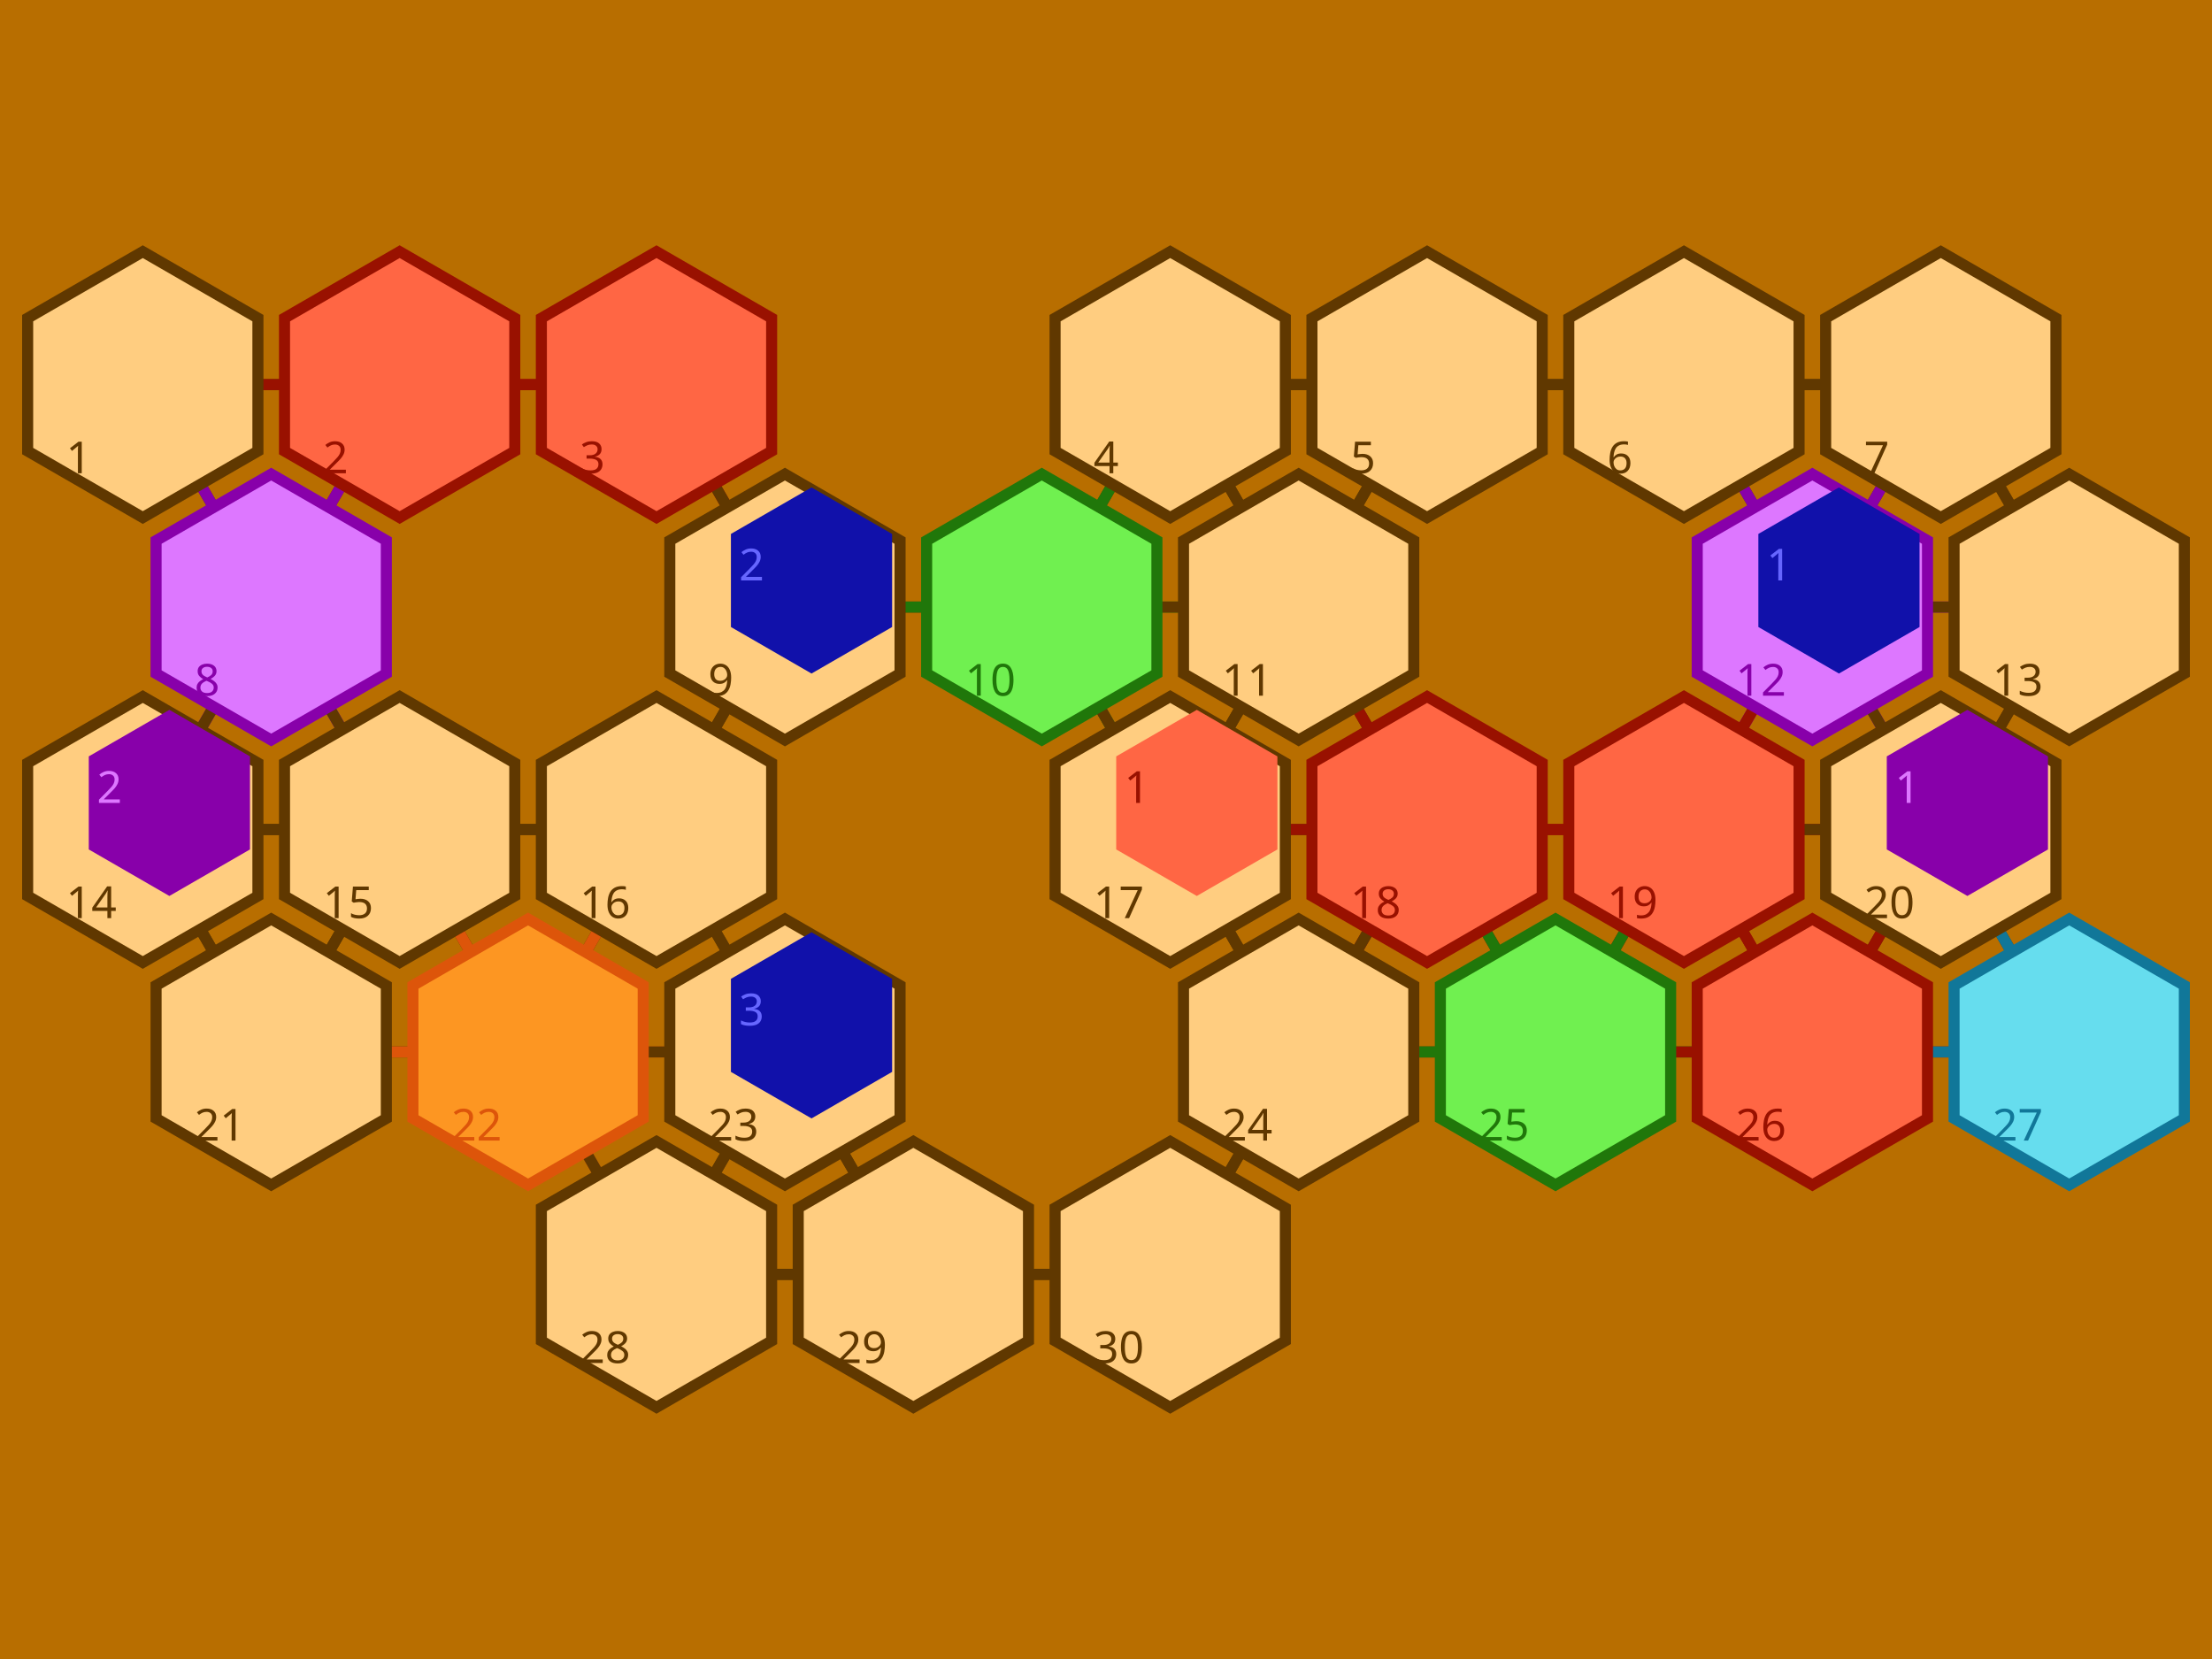
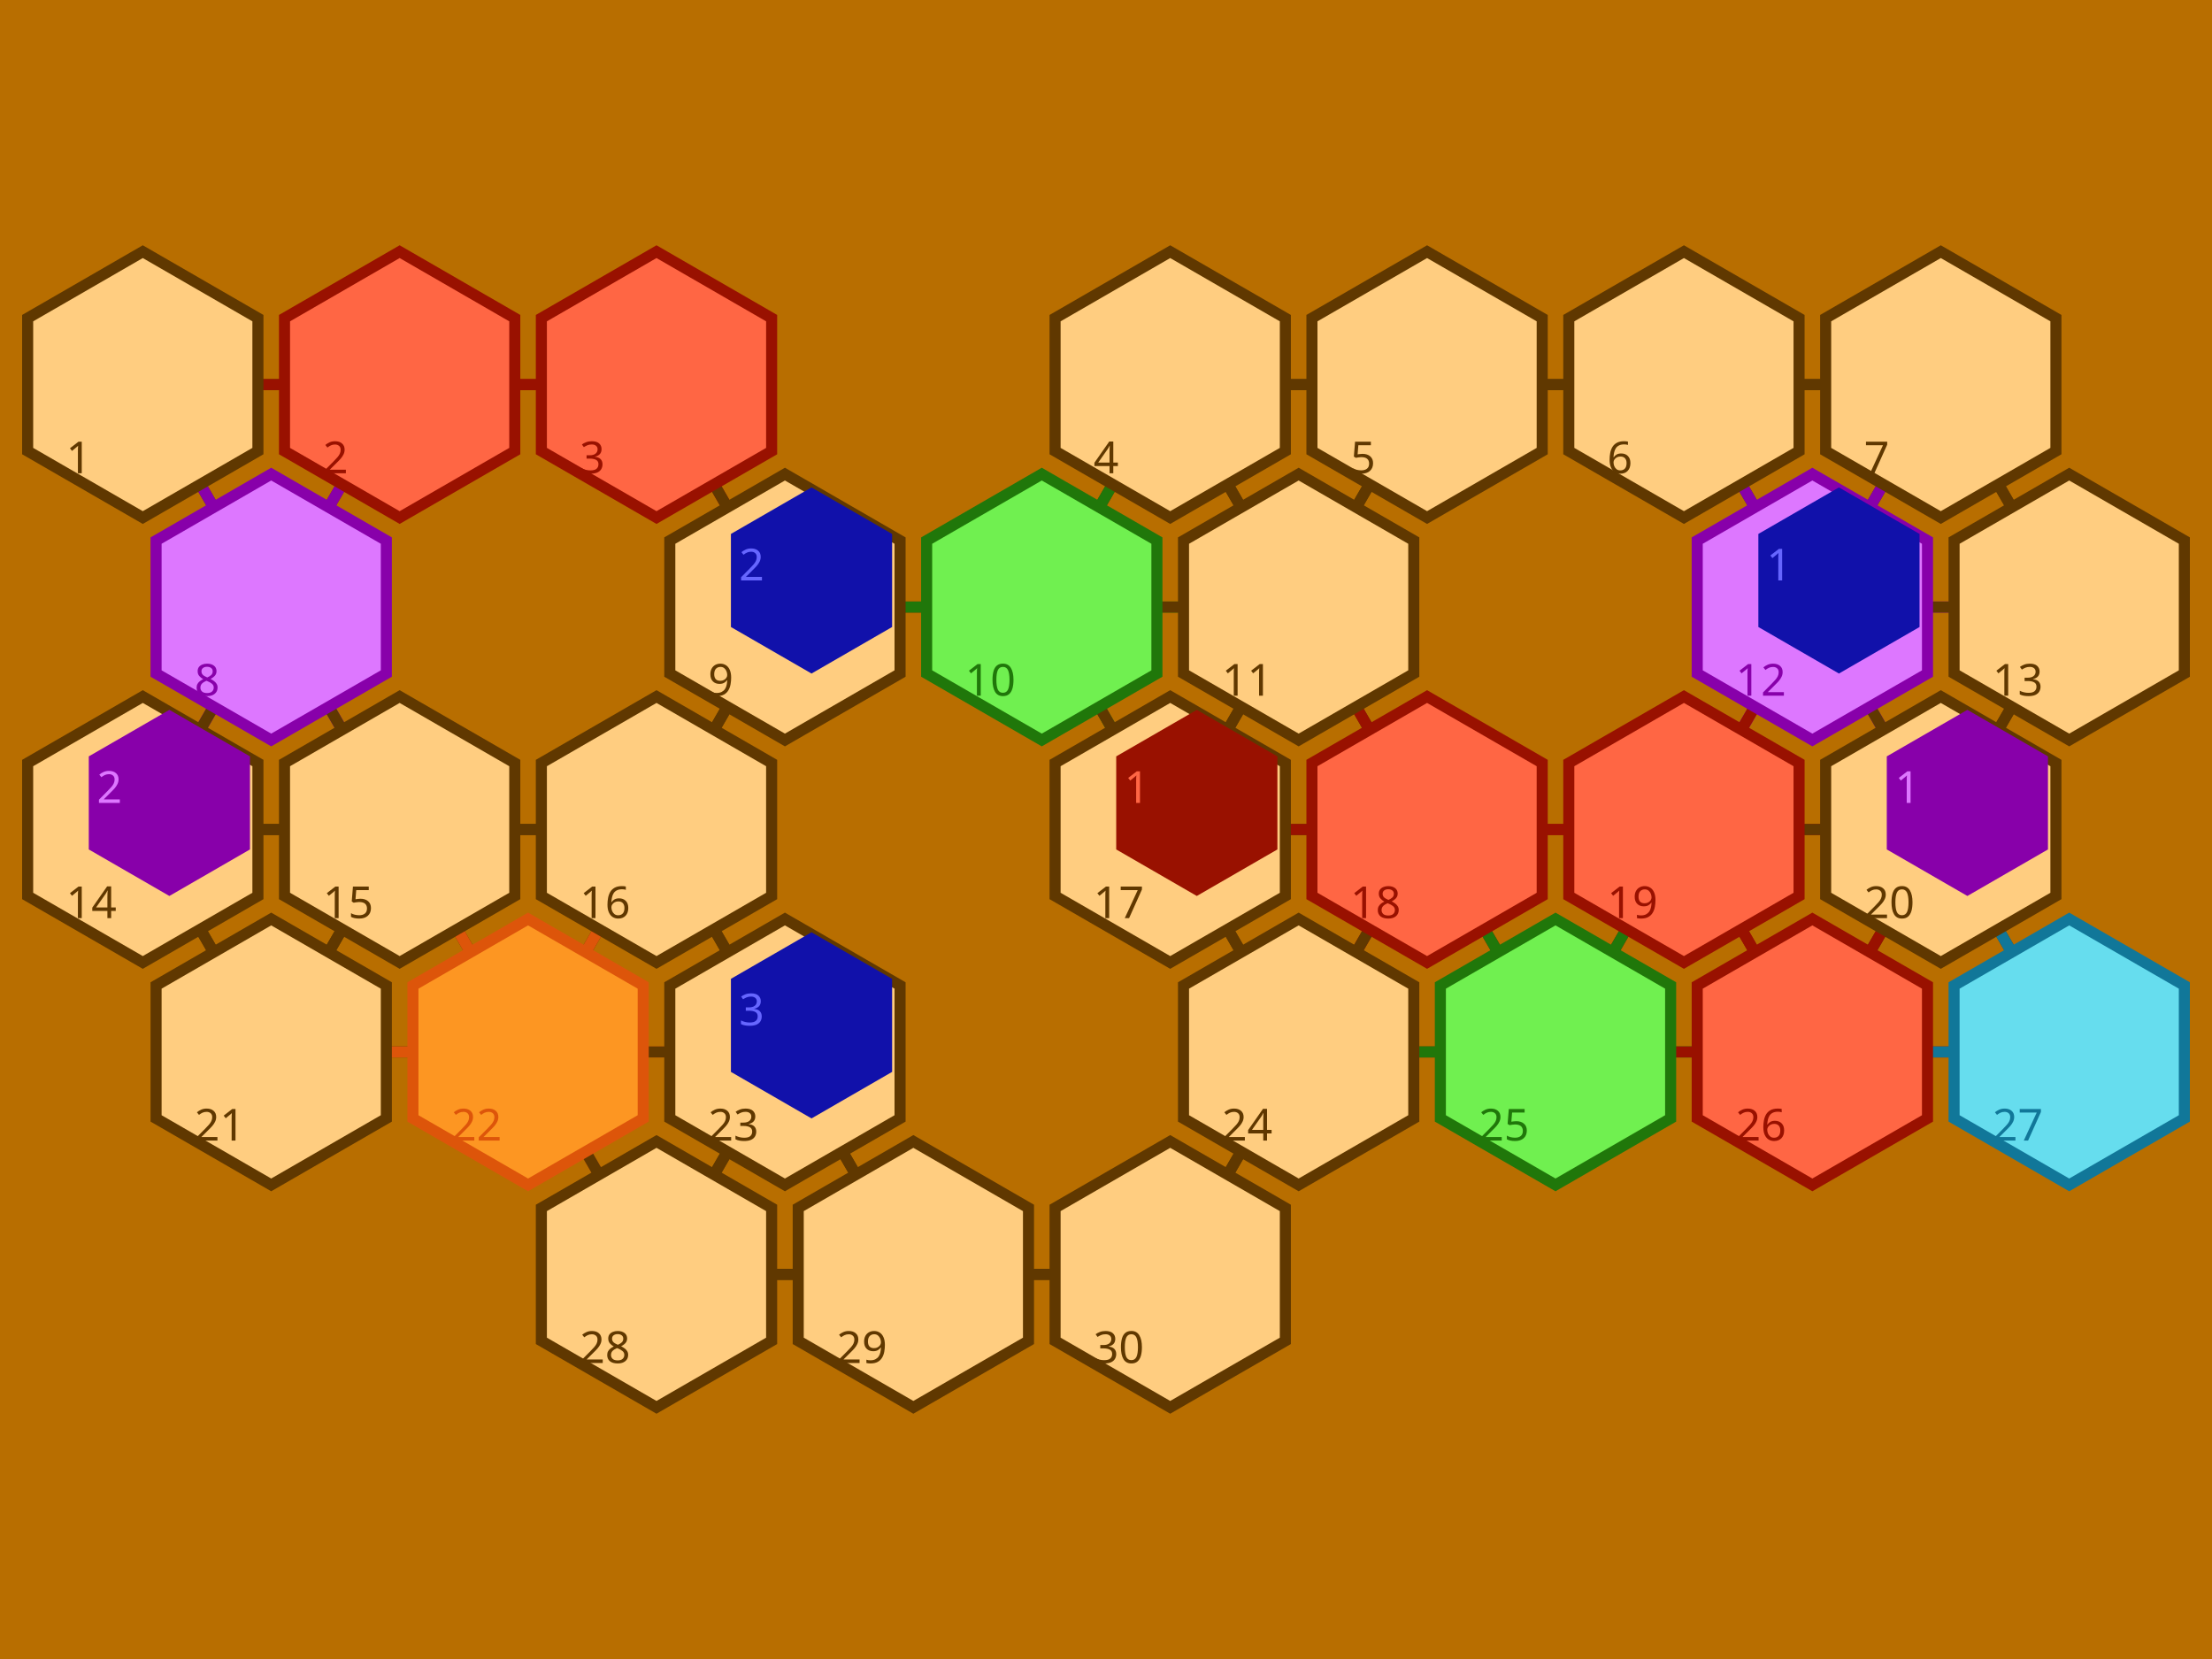
<svg width="800" height="600">
  <polygon points="0,0 0,600 800,600 800,0" fill="#b86e00" />
  <circle r="4" cx="51.64" cy="139.099" fill="#603800" />
  <circle r="4" cx="144.536" cy="139.099" fill="#991100" />
  <circle r="4" cx="237.432" cy="139.099" fill="#991100" />
  <circle r="4" cx="423.224" cy="139.099" fill="#603800" />
  <circle r="4" cx="516.12" cy="139.099" fill="#603800" />
  <circle r="4" cx="609.016" cy="139.099" fill="#603800" />
  <circle r="4" cx="701.912" cy="139.099" fill="#603800" />
  <circle r="4" cx="98.088" cy="219.55" fill="#8800aa" />
  <circle r="4" cx="283.88" cy="219.55" fill="#603800" />
  <circle r="4" cx="376.776" cy="219.55" fill="#20770a" />
  <circle r="4" cx="469.672" cy="219.55" fill="#603800" />
  <circle r="4" cx="655.464" cy="219.55" fill="#8800aa" />
  <circle r="4" cx="748.36" cy="219.55" fill="#603800" />
  <circle r="4" cx="51.64" cy="300.0" fill="#603800" />
  <circle r="4" cx="144.536" cy="300.0" fill="#603800" />
  <circle r="4" cx="237.432" cy="300.0" fill="#603800" />
  <circle r="4" cx="423.224" cy="300.0" fill="#603800" />
  <circle r="4" cx="516.12" cy="300.0" fill="#991100" />
  <circle r="4" cx="609.016" cy="300.0" fill="#991100" />
  <circle r="4" cx="701.912" cy="300.0" fill="#603800" />
  <circle r="4" cx="98.088" cy="380.45" fill="#603800" />
  <circle r="4" cx="190.984" cy="380.45" fill="#dd550a" />
  <circle r="4" cx="283.88" cy="380.45" fill="#603800" />
  <circle r="4" cx="469.672" cy="380.45" fill="#603800" />
  <circle r="4" cx="562.568" cy="380.45" fill="#20770a" />
  <circle r="4" cx="655.464" cy="380.45" fill="#991100" />
  <circle r="4" cx="748.36" cy="380.45" fill="#117799" />
  <circle r="4" cx="237.432" cy="460.901" fill="#603800" />
  <circle r="4" cx="330.328" cy="460.901" fill="#603800" />
  <circle r="4" cx="423.224" cy="460.901" fill="#603800" />
  <line x1="51.64" y1="139.099" x2="144.536" y2="139.099" style="stroke:#603800;stroke-width:4" />
  <line x1="51.64" y1="139.099" x2="98.088" y2="219.55" style="stroke:#603800;stroke-width:4" />
  <line x1="144.536" y1="139.099" x2="51.64" y2="139.099" style="stroke:#991100;stroke-width:4" />
  <line x1="144.536" y1="139.099" x2="237.432" y2="139.099" style="stroke:#991100;stroke-width:4" />
  <line x1="144.536" y1="139.099" x2="98.088" y2="219.55" style="stroke:#991100;stroke-width:4" />
  <line x1="237.432" y1="139.099" x2="144.536" y2="139.099" style="stroke:#991100;stroke-width:4" />
  <line x1="237.432" y1="139.099" x2="283.88" y2="219.55" style="stroke:#991100;stroke-width:4" />
  <line x1="423.224" y1="139.099" x2="516.12" y2="139.099" style="stroke:#603800;stroke-width:4" />
  <line x1="423.224" y1="139.099" x2="376.776" y2="219.55" style="stroke:#603800;stroke-width:4" />
  <line x1="423.224" y1="139.099" x2="469.672" y2="219.55" style="stroke:#603800;stroke-width:4" />
  <line x1="516.12" y1="139.099" x2="423.224" y2="139.099" style="stroke:#603800;stroke-width:4" />
  <line x1="516.12" y1="139.099" x2="609.016" y2="139.099" style="stroke:#603800;stroke-width:4" />
  <line x1="516.12" y1="139.099" x2="469.672" y2="219.55" style="stroke:#603800;stroke-width:4" />
  <line x1="609.016" y1="139.099" x2="516.12" y2="139.099" style="stroke:#603800;stroke-width:4" />
  <line x1="609.016" y1="139.099" x2="701.912" y2="139.099" style="stroke:#603800;stroke-width:4" />
  <line x1="609.016" y1="139.099" x2="655.464" y2="219.55" style="stroke:#603800;stroke-width:4" />
  <line x1="701.912" y1="139.099" x2="609.016" y2="139.099" style="stroke:#603800;stroke-width:4" />
  <line x1="701.912" y1="139.099" x2="655.464" y2="219.55" style="stroke:#603800;stroke-width:4" />
  <line x1="701.912" y1="139.099" x2="748.36" y2="219.55" style="stroke:#603800;stroke-width:4" />
  <line x1="98.088" y1="219.55" x2="51.64" y2="139.099" style="stroke:#8800aa;stroke-width:4" />
  <line x1="98.088" y1="219.55" x2="144.536" y2="139.099" style="stroke:#8800aa;stroke-width:4" />
  <line x1="98.088" y1="219.55" x2="51.64" y2="300.0" style="stroke:#8800aa;stroke-width:4" />
  <line x1="98.088" y1="219.55" x2="144.536" y2="300.0" style="stroke:#8800aa;stroke-width:4" />
  <line x1="283.88" y1="219.55" x2="237.432" y2="139.099" style="stroke:#603800;stroke-width:4" />
  <line x1="283.88" y1="219.55" x2="376.776" y2="219.55" style="stroke:#603800;stroke-width:4" />
  <line x1="283.88" y1="219.55" x2="237.432" y2="300.0" style="stroke:#603800;stroke-width:4" />
  <line x1="376.776" y1="219.55" x2="423.224" y2="139.099" style="stroke:#20770a;stroke-width:4" />
  <line x1="376.776" y1="219.55" x2="283.88" y2="219.55" style="stroke:#20770a;stroke-width:4" />
  <line x1="376.776" y1="219.55" x2="469.672" y2="219.55" style="stroke:#20770a;stroke-width:4" />
  <line x1="376.776" y1="219.55" x2="423.224" y2="300.0" style="stroke:#20770a;stroke-width:4" />
  <line x1="469.672" y1="219.55" x2="423.224" y2="139.099" style="stroke:#603800;stroke-width:4" />
  <line x1="469.672" y1="219.55" x2="516.12" y2="139.099" style="stroke:#603800;stroke-width:4" />
  <line x1="469.672" y1="219.55" x2="376.776" y2="219.55" style="stroke:#603800;stroke-width:4" />
  <line x1="469.672" y1="219.55" x2="423.224" y2="300.0" style="stroke:#603800;stroke-width:4" />
  <line x1="469.672" y1="219.55" x2="516.12" y2="300.0" style="stroke:#603800;stroke-width:4" />
  <line x1="655.464" y1="219.55" x2="609.016" y2="139.099" style="stroke:#8800aa;stroke-width:4" />
  <line x1="655.464" y1="219.55" x2="701.912" y2="139.099" style="stroke:#8800aa;stroke-width:4" />
  <line x1="655.464" y1="219.55" x2="748.36" y2="219.55" style="stroke:#8800aa;stroke-width:4" />
  <line x1="655.464" y1="219.55" x2="609.016" y2="300.0" style="stroke:#8800aa;stroke-width:4" />
  <line x1="655.464" y1="219.55" x2="701.912" y2="300.0" style="stroke:#8800aa;stroke-width:4" />
  <line x1="748.36" y1="219.55" x2="701.912" y2="139.099" style="stroke:#603800;stroke-width:4" />
  <line x1="748.36" y1="219.55" x2="655.464" y2="219.55" style="stroke:#603800;stroke-width:4" />
  <line x1="748.36" y1="219.55" x2="701.912" y2="300.0" style="stroke:#603800;stroke-width:4" />
  <line x1="51.64" y1="300.0" x2="98.088" y2="219.55" style="stroke:#603800;stroke-width:4" />
  <line x1="51.64" y1="300.0" x2="144.536" y2="300.0" style="stroke:#603800;stroke-width:4" />
  <line x1="51.64" y1="300.0" x2="98.088" y2="380.45" style="stroke:#603800;stroke-width:4" />
  <line x1="144.536" y1="300.0" x2="98.088" y2="219.55" style="stroke:#603800;stroke-width:4" />
  <line x1="144.536" y1="300.0" x2="51.64" y2="300.0" style="stroke:#603800;stroke-width:4" />
  <line x1="144.536" y1="300.0" x2="237.432" y2="300.0" style="stroke:#603800;stroke-width:4" />
  <line x1="144.536" y1="300.0" x2="98.088" y2="380.45" style="stroke:#603800;stroke-width:4" />
  <line x1="144.536" y1="300.0" x2="190.984" y2="380.45" style="stroke:#603800;stroke-width:4" />
  <line x1="237.432" y1="300.0" x2="283.88" y2="219.55" style="stroke:#603800;stroke-width:4" />
  <line x1="237.432" y1="300.0" x2="144.536" y2="300.0" style="stroke:#603800;stroke-width:4" />
  <line x1="237.432" y1="300.0" x2="190.984" y2="380.45" style="stroke:#603800;stroke-width:4" />
  <line x1="237.432" y1="300.0" x2="283.88" y2="380.45" style="stroke:#603800;stroke-width:4" />
  <line x1="423.224" y1="300.0" x2="376.776" y2="219.55" style="stroke:#603800;stroke-width:4" />
  <line x1="423.224" y1="300.0" x2="469.672" y2="219.55" style="stroke:#603800;stroke-width:4" />
  <line x1="423.224" y1="300.0" x2="516.12" y2="300.0" style="stroke:#603800;stroke-width:4" />
  <line x1="423.224" y1="300.0" x2="469.672" y2="380.45" style="stroke:#603800;stroke-width:4" />
  <line x1="516.12" y1="300.0" x2="469.672" y2="219.55" style="stroke:#991100;stroke-width:4" />
  <line x1="516.12" y1="300.0" x2="423.224" y2="300.0" style="stroke:#991100;stroke-width:4" />
  <line x1="516.12" y1="300.0" x2="609.016" y2="300.0" style="stroke:#991100;stroke-width:4" />
  <line x1="516.12" y1="300.0" x2="469.672" y2="380.45" style="stroke:#991100;stroke-width:4" />
  <line x1="516.12" y1="300.0" x2="562.568" y2="380.45" style="stroke:#991100;stroke-width:4" />
  <line x1="609.016" y1="300.0" x2="655.464" y2="219.55" style="stroke:#991100;stroke-width:4" />
  <line x1="609.016" y1="300.0" x2="516.12" y2="300.0" style="stroke:#991100;stroke-width:4" />
  <line x1="609.016" y1="300.0" x2="701.912" y2="300.0" style="stroke:#991100;stroke-width:4" />
  <line x1="609.016" y1="300.0" x2="562.568" y2="380.45" style="stroke:#991100;stroke-width:4" />
  <line x1="609.016" y1="300.0" x2="655.464" y2="380.45" style="stroke:#991100;stroke-width:4" />
  <line x1="701.912" y1="300.0" x2="655.464" y2="219.55" style="stroke:#603800;stroke-width:4" />
  <line x1="701.912" y1="300.0" x2="748.36" y2="219.55" style="stroke:#603800;stroke-width:4" />
  <line x1="701.912" y1="300.0" x2="609.016" y2="300.0" style="stroke:#603800;stroke-width:4" />
  <line x1="701.912" y1="300.0" x2="655.464" y2="380.45" style="stroke:#603800;stroke-width:4" />
  <line x1="701.912" y1="300.0" x2="748.36" y2="380.45" style="stroke:#603800;stroke-width:4" />
  <line x1="98.088" y1="380.45" x2="51.64" y2="300.0" style="stroke:#603800;stroke-width:4" />
  <line x1="98.088" y1="380.45" x2="144.536" y2="300.0" style="stroke:#603800;stroke-width:4" />
  <line x1="98.088" y1="380.45" x2="190.984" y2="380.45" style="stroke:#603800;stroke-width:4" />
  <line x1="190.984" y1="380.45" x2="144.536" y2="300.0" style="stroke:#dd550a;stroke-width:4" />
  <line x1="190.984" y1="380.45" x2="237.432" y2="300.0" style="stroke:#dd550a;stroke-width:4" />
  <line x1="190.984" y1="380.45" x2="98.088" y2="380.45" style="stroke:#dd550a;stroke-width:4" />
  <line x1="190.984" y1="380.45" x2="283.88" y2="380.45" style="stroke:#dd550a;stroke-width:4" />
  <line x1="190.984" y1="380.45" x2="237.432" y2="460.901" style="stroke:#dd550a;stroke-width:4" />
  <line x1="283.88" y1="380.45" x2="237.432" y2="300.0" style="stroke:#603800;stroke-width:4" />
  <line x1="283.88" y1="380.45" x2="190.984" y2="380.45" style="stroke:#603800;stroke-width:4" />
  <line x1="283.88" y1="380.45" x2="237.432" y2="460.901" style="stroke:#603800;stroke-width:4" />
  <line x1="283.88" y1="380.45" x2="330.328" y2="460.901" style="stroke:#603800;stroke-width:4" />
  <line x1="469.672" y1="380.45" x2="423.224" y2="300.0" style="stroke:#603800;stroke-width:4" />
  <line x1="469.672" y1="380.45" x2="516.12" y2="300.0" style="stroke:#603800;stroke-width:4" />
  <line x1="469.672" y1="380.45" x2="562.568" y2="380.45" style="stroke:#603800;stroke-width:4" />
  <line x1="469.672" y1="380.45" x2="423.224" y2="460.901" style="stroke:#603800;stroke-width:4" />
  <line x1="562.568" y1="380.45" x2="516.12" y2="300.0" style="stroke:#20770a;stroke-width:4" />
  <line x1="562.568" y1="380.45" x2="609.016" y2="300.0" style="stroke:#20770a;stroke-width:4" />
  <line x1="562.568" y1="380.45" x2="469.672" y2="380.45" style="stroke:#20770a;stroke-width:4" />
  <line x1="562.568" y1="380.45" x2="655.464" y2="380.45" style="stroke:#20770a;stroke-width:4" />
  <line x1="655.464" y1="380.45" x2="609.016" y2="300.0" style="stroke:#991100;stroke-width:4" />
  <line x1="655.464" y1="380.45" x2="701.912" y2="300.0" style="stroke:#991100;stroke-width:4" />
  <line x1="655.464" y1="380.45" x2="562.568" y2="380.45" style="stroke:#991100;stroke-width:4" />
  <line x1="655.464" y1="380.45" x2="748.36" y2="380.45" style="stroke:#991100;stroke-width:4" />
  <line x1="748.36" y1="380.45" x2="701.912" y2="300.0" style="stroke:#117799;stroke-width:4" />
  <line x1="748.36" y1="380.45" x2="655.464" y2="380.45" style="stroke:#117799;stroke-width:4" />
  <line x1="237.432" y1="460.901" x2="190.984" y2="380.45" style="stroke:#603800;stroke-width:4" />
  <line x1="237.432" y1="460.901" x2="283.88" y2="380.45" style="stroke:#603800;stroke-width:4" />
  <line x1="237.432" y1="460.901" x2="330.328" y2="460.901" style="stroke:#603800;stroke-width:4" />
  <line x1="330.328" y1="460.901" x2="283.88" y2="380.45" style="stroke:#603800;stroke-width:4" />
  <line x1="330.328" y1="460.901" x2="237.432" y2="460.901" style="stroke:#603800;stroke-width:4" />
  <line x1="330.328" y1="460.901" x2="423.224" y2="460.901" style="stroke:#603800;stroke-width:4" />
  <line x1="423.224" y1="460.901" x2="469.672" y2="380.45" style="stroke:#603800;stroke-width:4" />
  <line x1="423.224" y1="460.901" x2="330.328" y2="460.901" style="stroke:#603800;stroke-width:4" />
  <polygon points="10.0,163.14 10.0,115.059 51.64,91.018 93.28,115.059 93.28,163.14 51.64,187.181" style="fill:#ffcd80;stroke:#603800;stroke-width:4" />
  <polygon points="102.896,163.14 102.896,115.059 144.536,91.018 186.176,115.059 186.176,163.14 144.536,187.181" style="fill:#ff6644;stroke:#991100;stroke-width:4" />
  <polygon points="195.792,163.14 195.792,115.059 237.432,91.018 279.072,115.059 279.072,163.14 237.432,187.181" style="fill:#ff6644;stroke:#991100;stroke-width:4" />
  <polygon points="381.584,163.14 381.584,115.059 423.224,91.018 464.864,115.059 464.864,163.14 423.224,187.181" style="fill:#ffcd80;stroke:#603800;stroke-width:4" />
  <polygon points="474.48,163.14 474.48,115.059 516.12,91.018 557.76,115.059 557.76,163.14 516.12,187.181" style="fill:#ffcd80;stroke:#603800;stroke-width:4" />
  <polygon points="567.376,163.14 567.376,115.059 609.016,91.018 650.656,115.059 650.656,163.14 609.016,187.181" style="fill:#ffcd80;stroke:#603800;stroke-width:4" />
  <polygon points="660.272,163.14 660.272,115.059 701.912,91.018 743.552,115.059 743.552,163.14 701.912,187.181" style="fill:#ffcd80;stroke:#603800;stroke-width:4" />
  <polygon points="56.448,243.59 56.448,195.509 98.088,171.468 139.728,195.509 139.728,243.59 98.088,267.631" style="fill:#dd77ff;stroke:#8800aa;stroke-width:4" />
  <polygon points="242.24,243.59 242.24,195.509 283.88,171.468 325.52,195.509 325.52,243.59 283.88,267.631" style="fill:#ffcd80;stroke:#603800;stroke-width:4" />
  <polygon points="335.136,243.59 335.136,195.509 376.776,171.468 418.416,195.509 418.416,243.59 376.776,267.631" style="fill:#70f050;stroke:#20770a;stroke-width:4" />
  <polygon points="428.032,243.59 428.032,195.509 469.672,171.468 511.312,195.509 511.312,243.59 469.672,267.631" style="fill:#ffcd80;stroke:#603800;stroke-width:4" />
  <polygon points="613.824,243.59 613.824,195.509 655.464,171.468 697.104,195.509 697.104,243.59 655.464,267.631" style="fill:#dd77ff;stroke:#8800aa;stroke-width:4" />
  <polygon points="706.72,243.59 706.72,195.509 748.36,171.468 790.0,195.509 790.0,243.59 748.36,267.631" style="fill:#ffcd80;stroke:#603800;stroke-width:4" />
  <polygon points="10.0,324.041 10.0,275.959 51.64,251.918 93.28,275.959 93.28,324.041 51.64,348.082" style="fill:#ffcd80;stroke:#603800;stroke-width:4" />
  <polygon points="102.896,324.041 102.896,275.959 144.536,251.918 186.176,275.959 186.176,324.041 144.536,348.082" style="fill:#ffcd80;stroke:#603800;stroke-width:4" />
  <polygon points="195.792,324.041 195.792,275.959 237.432,251.918 279.072,275.959 279.072,324.041 237.432,348.082" style="fill:#ffcd80;stroke:#603800;stroke-width:4" />
  <polygon points="381.584,324.041 381.584,275.959 423.224,251.918 464.864,275.959 464.864,324.041 423.224,348.082" style="fill:#ffcd80;stroke:#603800;stroke-width:4" />
  <polygon points="474.48,324.041 474.48,275.959 516.12,251.918 557.76,275.959 557.76,324.041 516.12,348.082" style="fill:#ff6644;stroke:#991100;stroke-width:4" />
  <polygon points="567.376,324.041 567.376,275.959 609.016,251.918 650.656,275.959 650.656,324.041 609.016,348.082" style="fill:#ff6644;stroke:#991100;stroke-width:4" />
  <polygon points="660.272,324.041 660.272,275.959 701.912,251.918 743.552,275.959 743.552,324.041 701.912,348.082" style="fill:#ffcd80;stroke:#603800;stroke-width:4" />
  <polygon points="56.448,404.491 56.448,356.41 98.088,332.369 139.728,356.41 139.728,404.491 98.088,428.532" style="fill:#ffcd80;stroke:#603800;stroke-width:4" />
  <polygon points="149.344,404.491 149.344,356.41 190.984,332.369 232.624,356.41 232.624,404.491 190.984,428.532" style="fill:#fd9622;stroke:#dd550a;stroke-width:4" />
  <polygon points="242.24,404.491 242.24,356.41 283.88,332.369 325.52,356.41 325.52,404.491 283.88,428.532" style="fill:#ffcd80;stroke:#603800;stroke-width:4" />
  <polygon points="428.032,404.491 428.032,356.41 469.672,332.369 511.312,356.41 511.312,404.491 469.672,428.532" style="fill:#ffcd80;stroke:#603800;stroke-width:4" />
  <polygon points="520.928,404.491 520.928,356.41 562.568,332.369 604.208,356.41 604.208,404.491 562.568,428.532" style="fill:#70f050;stroke:#20770a;stroke-width:4" />
  <polygon points="613.824,404.491 613.824,356.41 655.464,332.369 697.104,356.41 697.104,404.491 655.464,428.532" style="fill:#ff6644;stroke:#991100;stroke-width:4" />
  <polygon points="706.72,404.491 706.72,356.41 748.36,332.369 790.0,356.41 790.0,404.491 748.36,428.532" style="fill:#66ddee;stroke:#117799;stroke-width:4" />
  <polygon points="195.792,484.941 195.792,436.86 237.432,412.819 279.072,436.86 279.072,484.941 237.432,508.982" style="fill:#ffcd80;stroke:#603800;stroke-width:4" />
  <polygon points="288.688,484.941 288.688,436.86 330.328,412.819 371.968,436.86 371.968,484.941 330.328,508.982" style="fill:#ffcd80;stroke:#603800;stroke-width:4" />
  <polygon points="381.584,484.941 381.584,436.86 423.224,412.819 464.864,436.86 464.864,484.941 423.224,508.982" style="fill:#ffcd80;stroke:#603800;stroke-width:4" />
  <text x="23.88" y="171.154" fill="#603800" font-family="Verdana" font-size="16">1</text>" /&gt;
<text x="116.776" y="171.154" fill="#991100" font-family="Verdana" font-size="16">2</text>" /&gt;
<text x="209.672" y="171.154" fill="#991100" font-family="Verdana" font-size="16">3</text>" /&gt;
<text x="395.464" y="171.154" fill="#603800" font-family="Verdana" font-size="16">4</text>" /&gt;
<text x="488.36" y="171.154" fill="#603800" font-family="Verdana" font-size="16">5</text>" /&gt;
<text x="581.256" y="171.154" fill="#603800" font-family="Verdana" font-size="16">6</text>" /&gt;
<text x="674.152" y="171.154" fill="#603800" font-family="Verdana" font-size="16">7</text>" /&gt;
<text x="70.328" y="251.604" fill="#8800aa" font-family="Verdana" font-size="16">8</text>" /&gt;
<text x="256.12" y="251.604" fill="#603800" font-family="Verdana" font-size="16">9</text>" /&gt;
<text x="349.016" y="251.604" fill="#20770a" font-family="Verdana" font-size="16">10</text>" /&gt;
<text x="441.912" y="251.604" fill="#603800" font-family="Verdana" font-size="16">11</text>" /&gt;
<text x="627.704" y="251.604" fill="#8800aa" font-family="Verdana" font-size="16">12</text>" /&gt;
<text x="720.6" y="251.604" fill="#603800" font-family="Verdana" font-size="16">13</text>" /&gt;
<text x="23.88" y="332.054" fill="#603800" font-family="Verdana" font-size="16">14</text>" /&gt;
<text x="116.776" y="332.054" fill="#603800" font-family="Verdana" font-size="16">15</text>" /&gt;
<text x="209.672" y="332.054" fill="#603800" font-family="Verdana" font-size="16">16</text>" /&gt;
<text x="395.464" y="332.054" fill="#603800" font-family="Verdana" font-size="16">17</text>" /&gt;
<text x="488.36" y="332.054" fill="#991100" font-family="Verdana" font-size="16">18</text>" /&gt;
<text x="581.256" y="332.054" fill="#991100" font-family="Verdana" font-size="16">19</text>" /&gt;
<text x="674.152" y="332.054" fill="#603800" font-family="Verdana" font-size="16">20</text>" /&gt;
<text x="70.328" y="412.505" fill="#603800" font-family="Verdana" font-size="16">21</text>" /&gt;
<text x="163.224" y="412.505" fill="#dd550a" font-family="Verdana" font-size="16">22</text>" /&gt;
<text x="256.12" y="412.505" fill="#603800" font-family="Verdana" font-size="16">23</text>" /&gt;
<text x="441.912" y="412.505" fill="#603800" font-family="Verdana" font-size="16">24</text>" /&gt;
<text x="534.808" y="412.505" fill="#20770a" font-family="Verdana" font-size="16">25</text>" /&gt;
<text x="627.704" y="412.505" fill="#991100" font-family="Verdana" font-size="16">26</text>" /&gt;
<text x="720.6" y="412.505" fill="#117799" font-family="Verdana" font-size="16">27</text>" /&gt;
<text x="209.672" y="492.955" fill="#603800" font-family="Verdana" font-size="16">28</text>" /&gt;
<text x="302.568" y="492.955" fill="#603800" font-family="Verdana" font-size="16">29</text>" /&gt;
<text x="395.464" y="492.955" fill="#603800" font-family="Verdana" font-size="16">30</text>" /&gt;
<polygon points="264.348,226.762 264.348,193.105 293.496,176.276 322.644,193.105 322.644,226.762 293.496,243.59" fill="#1111aa" />
  <text x="267.263" y="209.933" fill="#6666ff" font-family="Verdana" font-size="16">2</text>" /&gt;
<polygon points="635.933,226.762 635.933,193.105 665.08,176.276 694.228,193.105 694.228,226.762 665.08,243.59" fill="#1111aa" />
  <text x="638.847" y="209.933" fill="#6666ff" font-family="Verdana" font-size="16">1</text>" /&gt;
<polygon points="32.108,307.212 32.108,273.555 61.256,256.727 90.404,273.555 90.404,307.212 61.256,324.041" fill="#8800aa" />
  <text x="35.023" y="290.384" fill="#dd77ff" font-family="Verdana" font-size="16">2</text>" /&gt;
- <polygon points="403.692,307.212 403.692,273.555 432.84,256.727 461.988,273.555 461.988,307.212 432.84,324.041" fill="#ff6644" />
-   <text x="406.607" y="290.384" fill="#991100" font-family="Verdana" font-size="16">1</text>" /&gt;
+ <polygon points="403.692,307.212 403.692,273.555 432.84,256.727 461.988,273.555 461.988,307.212 432.84,324.041" fill="#991100" />
+   <text x="406.607" y="290.384" fill="#ff6644" font-family="Verdana" font-size="16">1</text>" /&gt;
<polygon points="682.381,307.212 682.381,273.555 711.528,256.727 740.676,273.555 740.676,307.212 711.528,324.041" fill="#8800aa" />
  <text x="685.295" y="290.384" fill="#dd77ff" font-family="Verdana" font-size="16">1</text>" /&gt;
<polygon points="264.348,387.663 264.348,354.005 293.496,337.177 322.644,354.005 322.644,387.663 293.496,404.491" fill="#1111aa" />
  <text x="267.263" y="370.834" fill="#6666ff" font-family="Verdana" font-size="16">3</text>" /&gt;
</svg>
